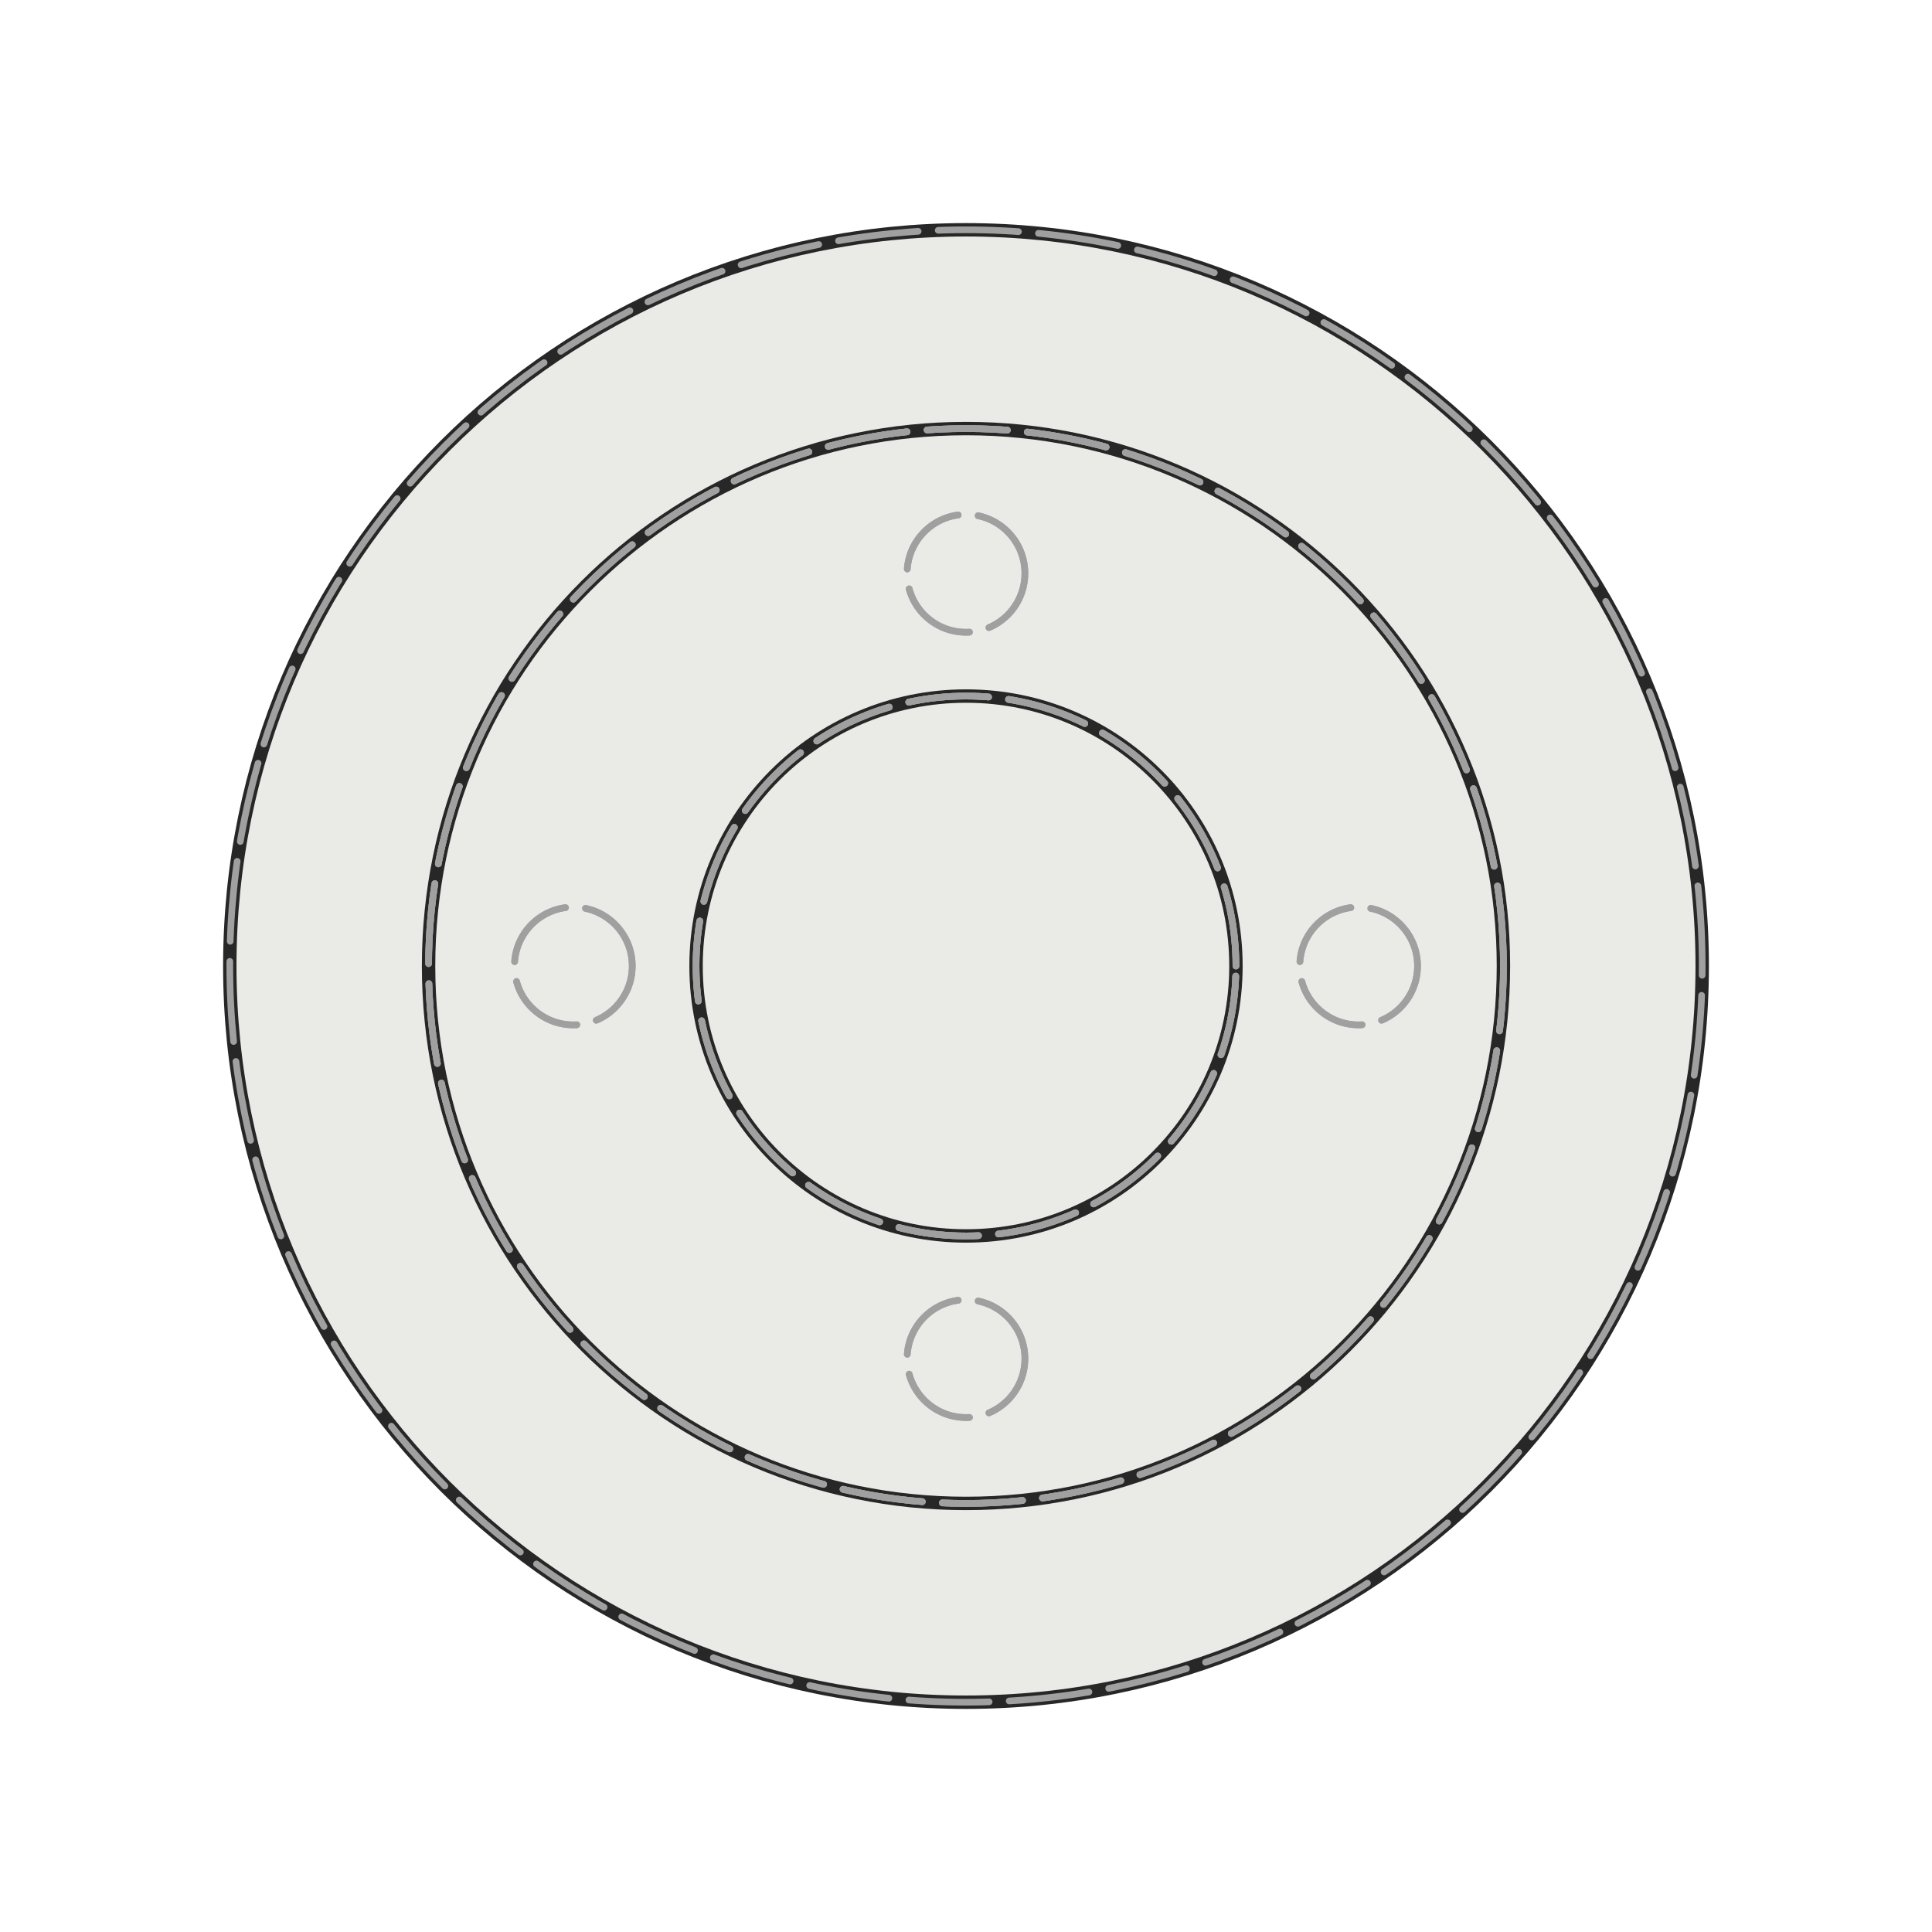
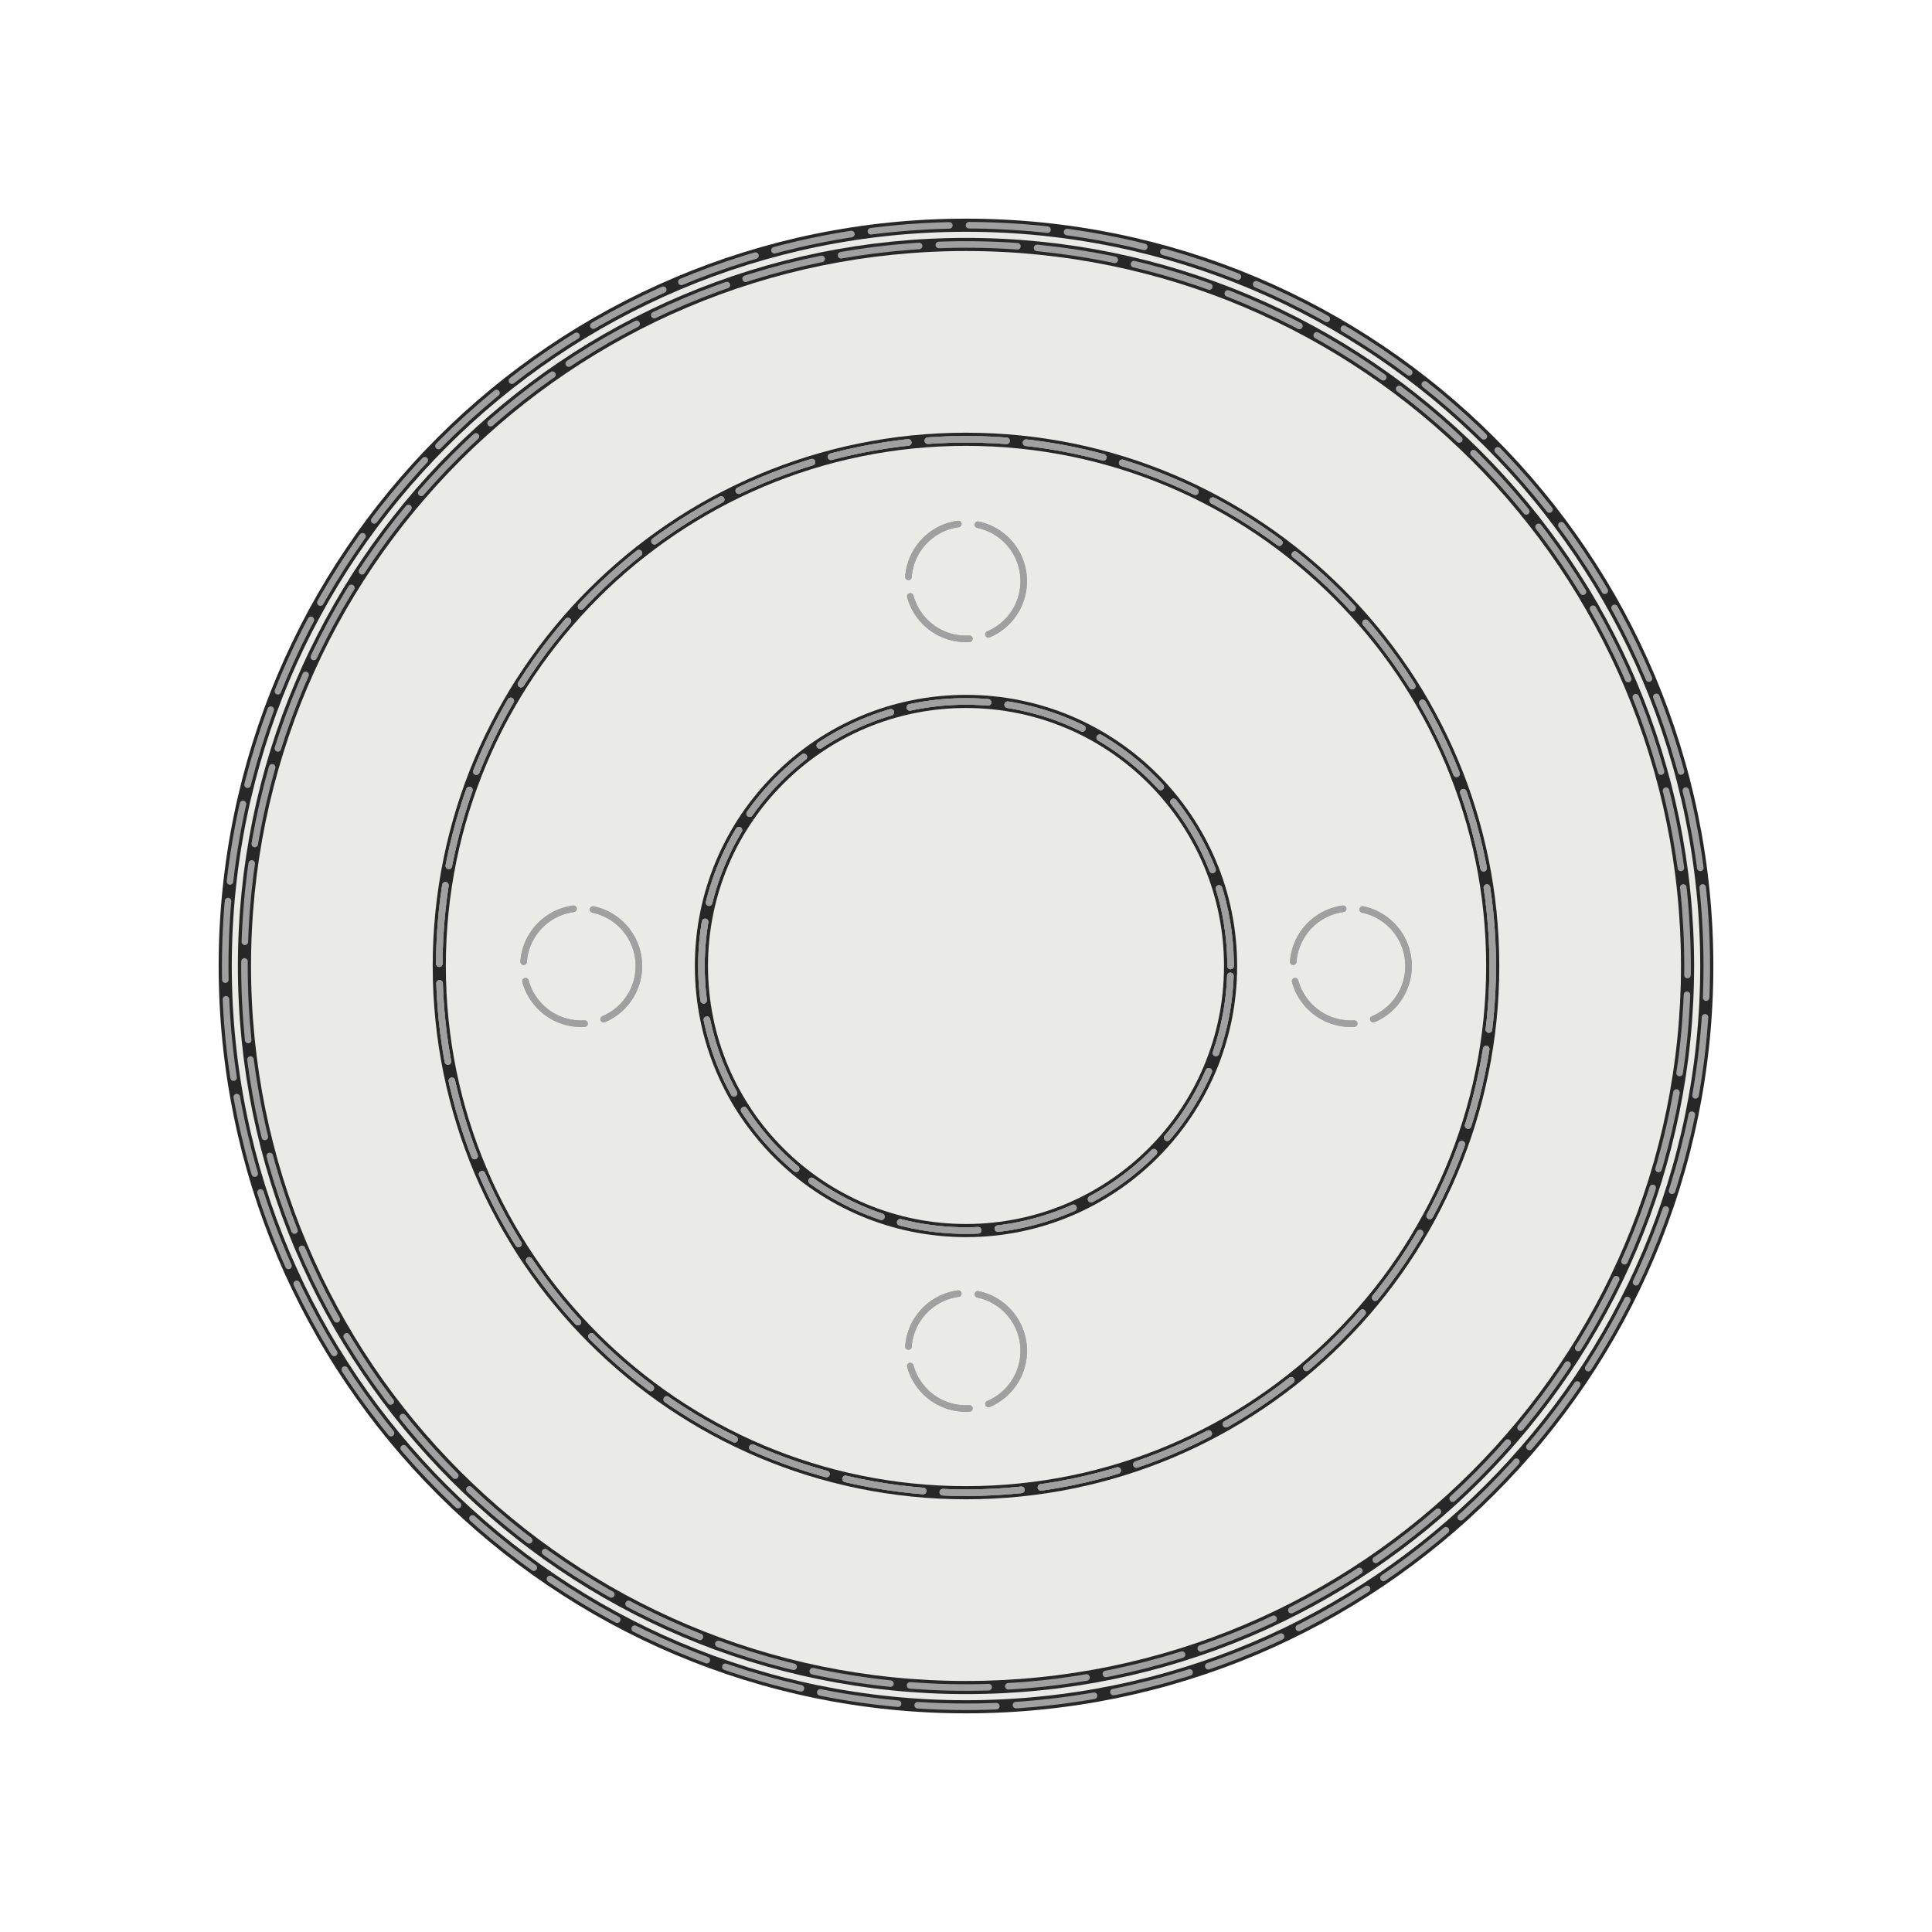
- <svg xmlns="http://www.w3.org/2000/svg" width="86.6mm" height="86.6mm" viewBox="-19.682 -19.682 39.364 39.364" version="1.1">
+ <svg xmlns="http://www.w3.org/2000/svg" width="88.36mm" height="88.36mm" viewBox="-20.082 -20.082 40.164 40.164" version="1.1">
  <g transform="scale(1,-1)" stroke-linecap="round">
    <g fill="rgb(234,234,230)" stroke="rgb(39,39,39)" stroke-width="0.273" id="vis">
-       <circle cx="0.0" cy="-0.0" r="15.0" />
-       <circle cx="0.0" cy="-0.0" r="10.95" />
-       <circle cx="0.0" cy="-0.0" r="5.5" />
+       <circle cx="0.0" cy="0.0" r="15.4" />
+       <circle cx="0.0" cy="0.0" r="15.0" />
+       <circle cx="0.0" cy="0.0" r="10.95" />
+       <circle cx="0.0" cy="0.0" r="5.5" />
    </g>
    <g fill="none" stroke="rgb(160,160,160)" stroke-width="0.136" id="hid" stroke-dasharray="1.636 0.409">
-       <circle cx="0.0" cy="-0.0" r="15.0" />
+       <circle cx="0.0" cy="0.0" r="15.4" />
+       <circle cx="0.0" cy="0.0" r="15.0" />
      <circle cx="0.0" cy="-8.0" r="1.2" />
      <circle cx="-8.0" cy="0.0" r="1.2" />
-       <circle cx="0.0" cy="-0.0" r="5.5" />
-       <circle cx="8.0" cy="-0.0" r="1.2" />
+       <circle cx="0.0" cy="0.0" r="5.5" />
+       <circle cx="8.0" cy="0.0" r="1.2" />
      <circle cx="0.0" cy="8.0" r="1.2" />
-       <circle cx="0.0" cy="-0.0" r="10.95" />
      <circle cx="0.0" cy="-8.0" r="1.2" />
      <circle cx="-8.0" cy="0.0" r="1.2" />
-       <circle cx="0.0" cy="-0.0" r="5.5" />
-       <circle cx="8.0" cy="-0.0" r="1.2" />
+       <circle cx="0.0" cy="0.0" r="5.5" />
+       <circle cx="8.0" cy="0.0" r="1.2" />
      <circle cx="0.0" cy="8.0" r="1.2" />
-       <circle cx="0.0" cy="-0.0" r="10.95" />
-       <circle cx="0.0" cy="-0.0" r="5.5" />
-       <circle cx="0.0" cy="-0.0" r="10.95" />
+       <circle cx="0.0" cy="0.0" r="10.95" />
+       <circle cx="0.0" cy="0.0" r="10.95" />
+       <circle cx="0.0" cy="0.0" r="10.95" />
+       <circle cx="0.0" cy="0.0" r="5.5" />
    </g>
  </g>
</svg>
